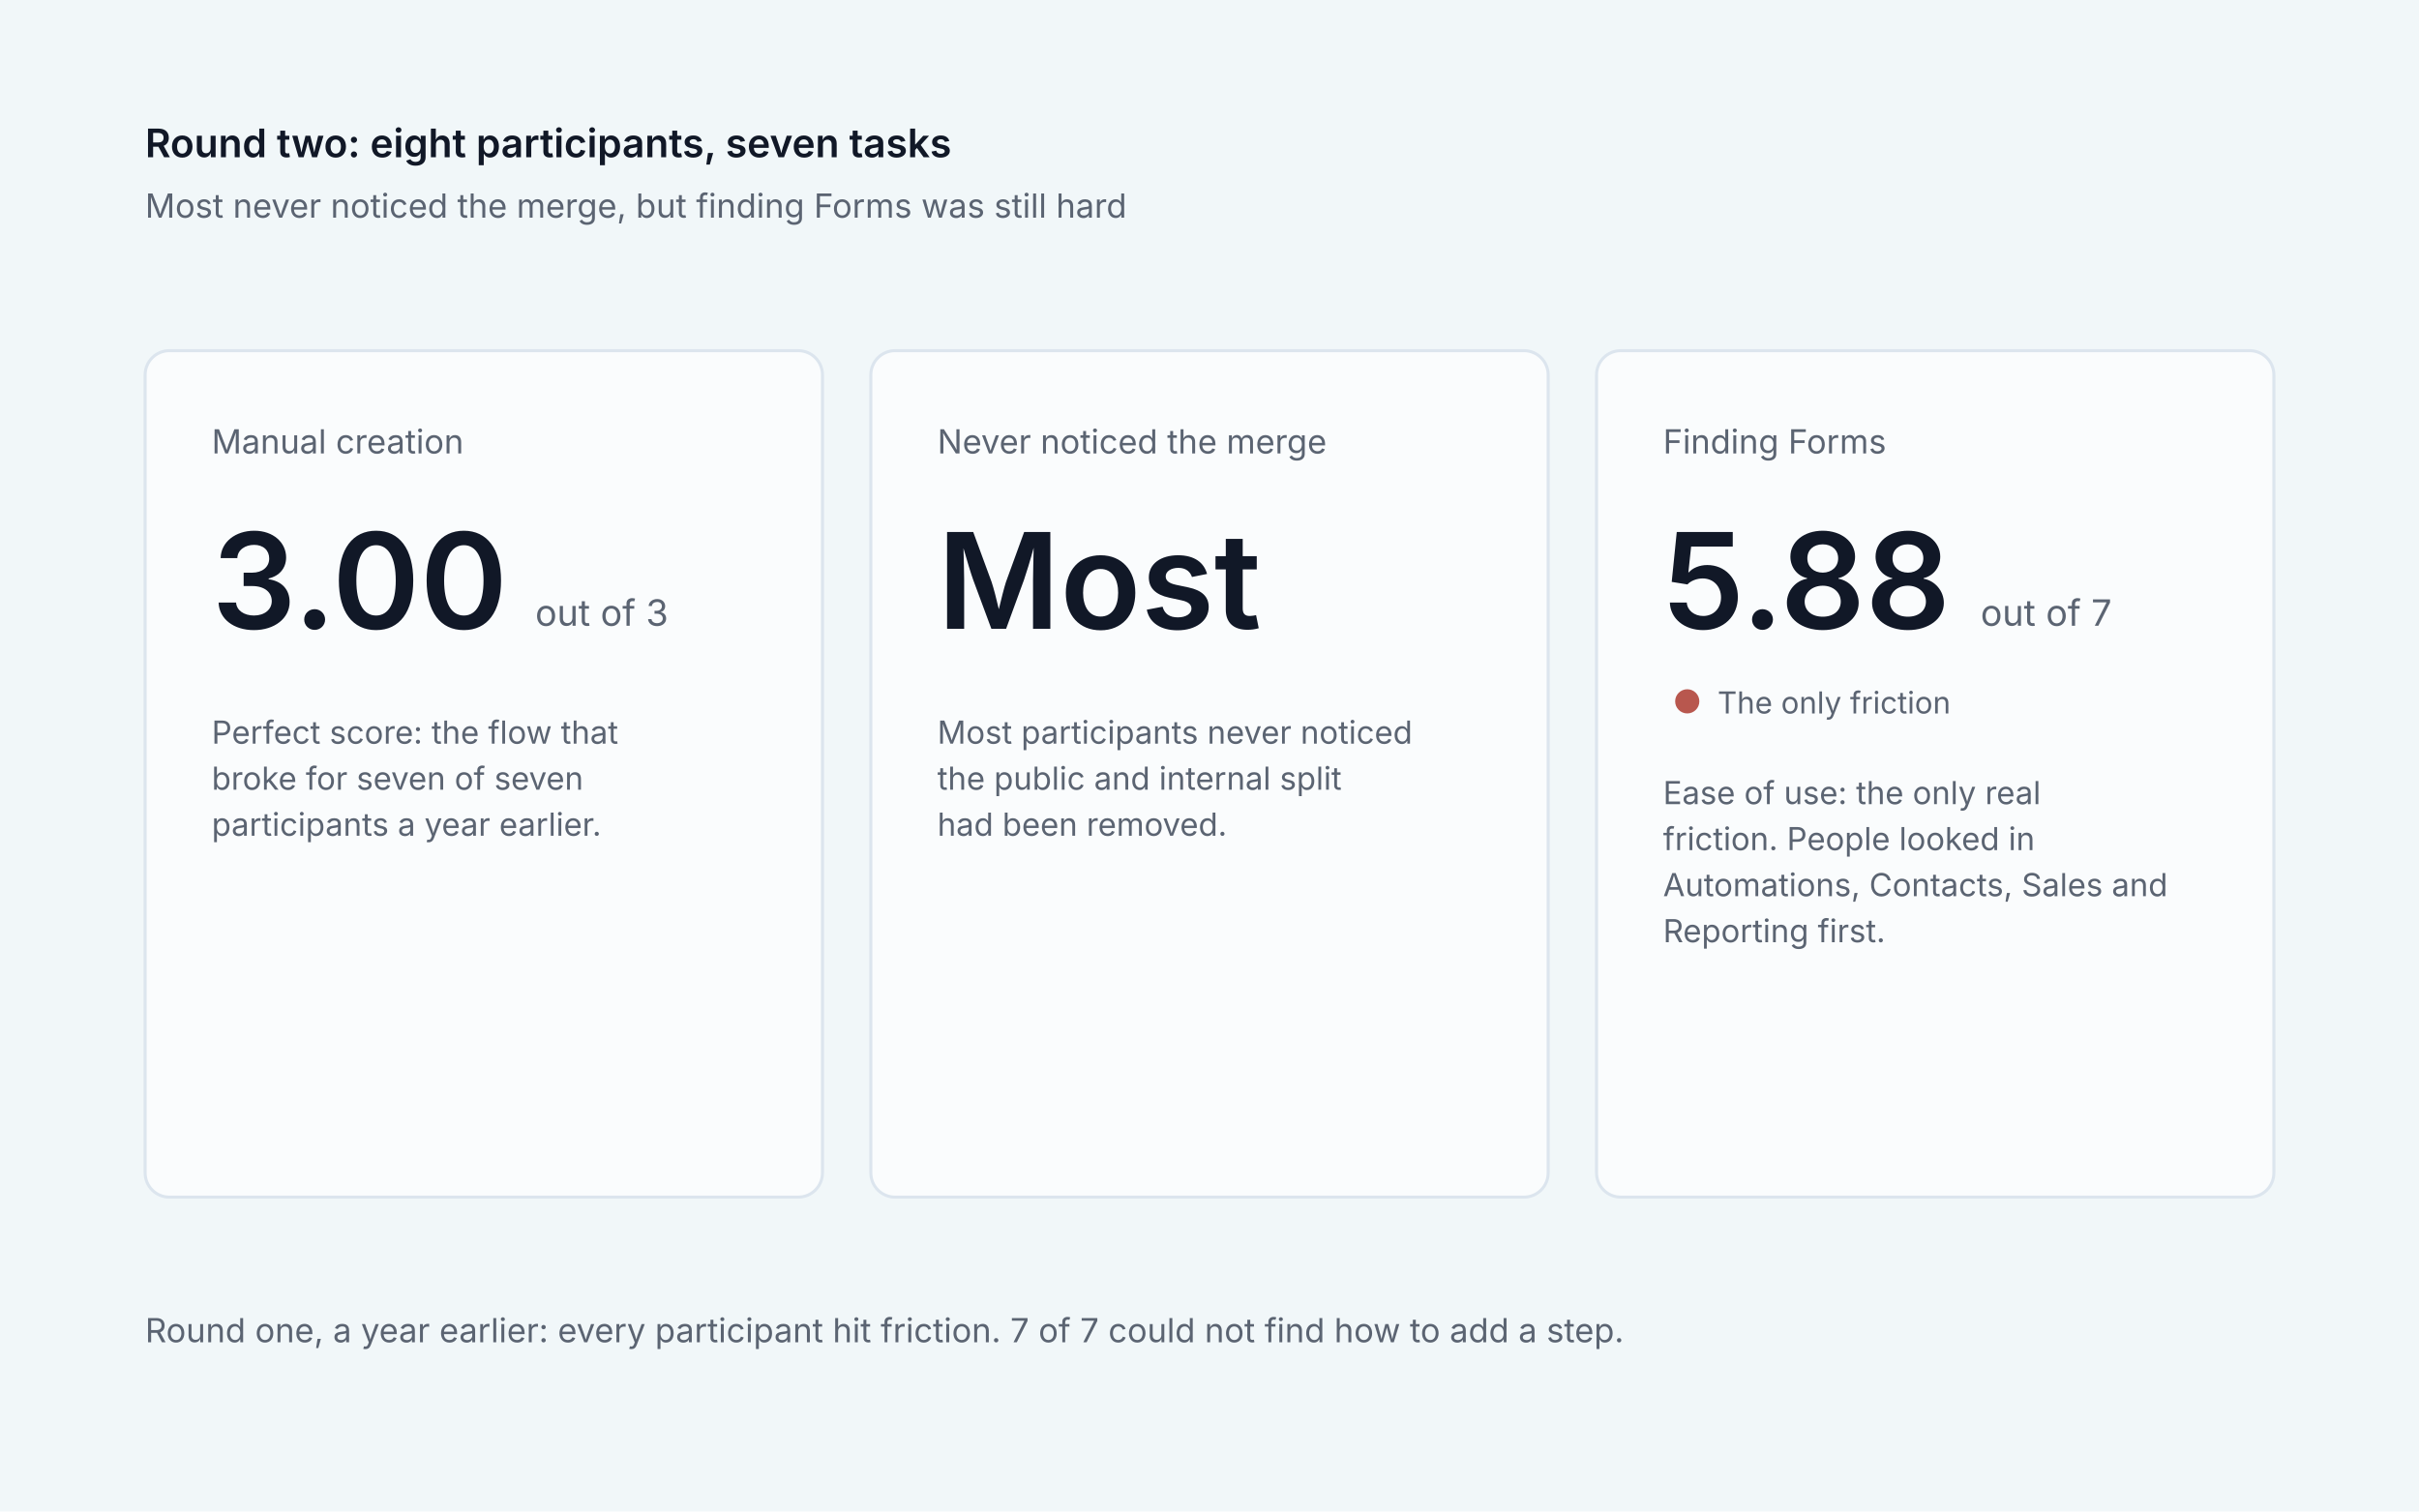
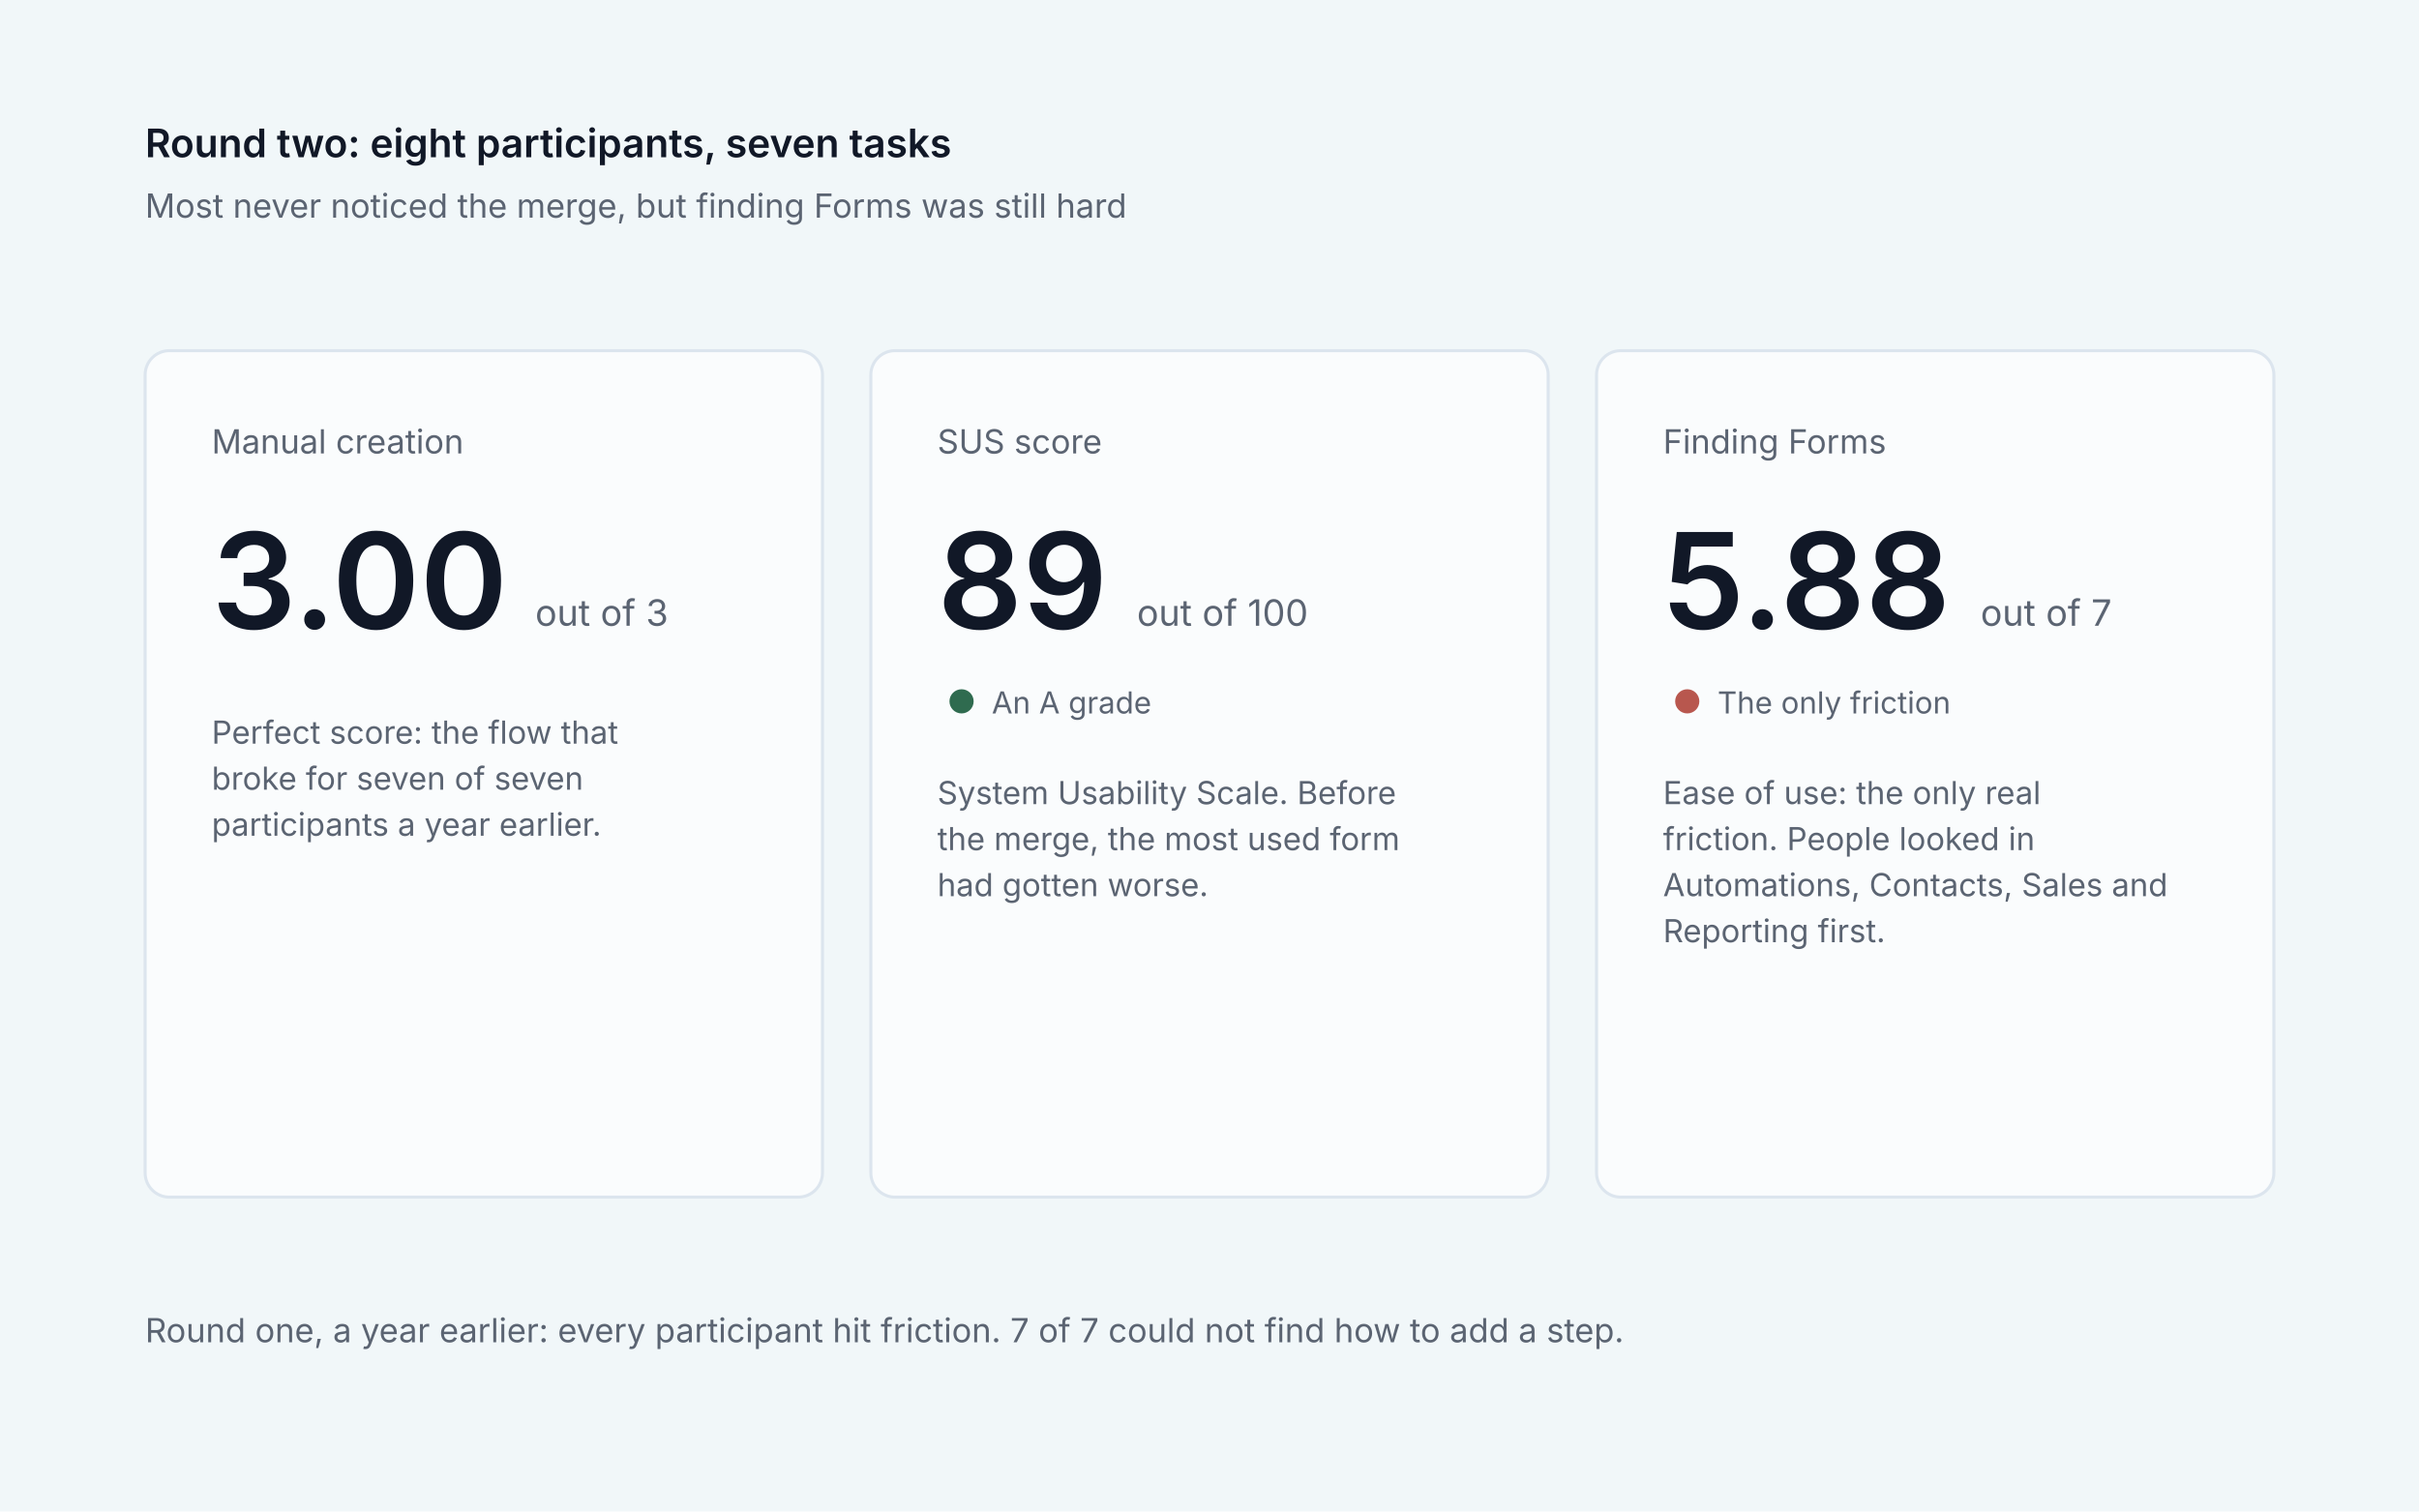
- <svg xmlns="http://www.w3.org/2000/svg" viewBox="0 0 800 500" width="800" height="500" role="img" aria-label="Three stat tiles from the second usability round: manual creation scored a perfect 3.00 out of 3. Most participants never noticed the merge. Finding Forms scored 5.88 out of 7 on ease of use, the only friction" font-family="Inter, Helvetica, Arial, sans-serif">
+ <svg xmlns="http://www.w3.org/2000/svg" viewBox="0 0 800 500" width="800" height="500" role="img" aria-label="Three stat tiles from the second usability round: manual creation scored a perfect 3.00 out of 3. The SUS score reached 89 out of 100, an A grade. Finding Forms scored 5.88 out of 7 on ease of use, the only friction" font-family="Inter, Helvetica, Arial, sans-serif">
  <rect width="800" height="500" fill="#F1F7F9" />
  <text x="48" y="52" font-size="13" fill="#111827" text-anchor="start" font-weight="600">Round two: eight participants, seven tasks</text>
  <text x="48" y="72" font-size="11" fill="#5B6472" text-anchor="start">Most never noticed the merge, but finding Forms was still hard</text>
  <rect x="48" y="116" width="224" height="280" rx="8" fill="#FAFCFD" stroke="#DCE5EE" stroke-width="1" />
  <text x="70" y="150" font-size="11" fill="#5B6472" text-anchor="start">Manual creation</text>
  <text x="70" y="208" font-size="44" fill="#111827" text-anchor="start" font-weight="600">3.00</text>
  <text x="177" y="207" font-size="12" fill="#5B6472" text-anchor="start">out of 3</text>
  <text x="70" y="246.0" font-size="10.5" fill="#5B6472" text-anchor="start">Perfect score: the flow that</text>
  <text x="70" y="261.225" font-size="10.5" fill="#5B6472" text-anchor="start">broke for seven of seven</text>
  <text x="70" y="276.45" font-size="10.5" fill="#5B6472" text-anchor="start">participants a year earlier.</text>
  <rect x="288" y="116" width="224" height="280" rx="8" fill="#FAFCFD" stroke="#DCE5EE" stroke-width="1" />
-   <text x="310" y="150" font-size="11" fill="#5B6472" text-anchor="start">Never noticed the merge</text>
-   <text x="310" y="208" font-size="44" fill="#111827" text-anchor="start" font-weight="600">Most</text>
-   <text x="310" y="246.0" font-size="10.5" fill="#5B6472" text-anchor="start">Most participants never noticed</text>
-   <text x="310" y="261.225" font-size="10.5" fill="#5B6472" text-anchor="start">the public and internal split</text>
-   <text x="310" y="276.45" font-size="10.5" fill="#5B6472" text-anchor="start">had been removed.</text>
+   <text x="310" y="150" font-size="11" fill="#5B6472" text-anchor="start">SUS score</text>
+   <text x="310" y="208" font-size="44" fill="#111827" text-anchor="start" font-weight="600">89</text>
+   <text x="376" y="207" font-size="12" fill="#5B6472" text-anchor="start">out of 100</text>
+   <circle cx="318" cy="232" r="4" fill="#2f6b4f" />
+   <text x="328" y="236" font-size="10" fill="#5B6472" text-anchor="start">An A grade</text>
+   <text x="310" y="266.0" font-size="10.5" fill="#5B6472" text-anchor="start">System Usability Scale. Before</text>
+   <text x="310" y="281.225" font-size="10.5" fill="#5B6472" text-anchor="start">the merge, the most used form</text>
+   <text x="310" y="296.45" font-size="10.5" fill="#5B6472" text-anchor="start">had gotten worse.</text>
  <rect x="528" y="116" width="224" height="280" rx="8" fill="#FAFCFD" stroke="#DCE5EE" stroke-width="1" />
  <text x="550" y="150" font-size="11" fill="#5B6472" text-anchor="start">Finding Forms</text>
  <text x="550" y="208" font-size="44" fill="#111827" text-anchor="start" font-weight="600">5.88</text>
  <text x="655" y="207" font-size="12" fill="#5B6472" text-anchor="start">out of 7</text>
  <circle cx="558" cy="232" r="4" fill="#b8574e" />
  <text x="568" y="236" font-size="10" fill="#5B6472" text-anchor="start">The only friction</text>
  <text x="550" y="266.0" font-size="10.5" fill="#5B6472" text-anchor="start">Ease of use: the only real</text>
  <text x="550" y="281.225" font-size="10.5" fill="#5B6472" text-anchor="start">friction. People looked in</text>
  <text x="550" y="296.45" font-size="10.5" fill="#5B6472" text-anchor="start">Automations, Contacts, Sales and</text>
  <text x="550" y="311.675" font-size="10.5" fill="#5B6472" text-anchor="start">Reporting first.</text>
  <text x="48" y="444" font-size="11" fill="#5B6472" text-anchor="start">Round one, a year earlier: every participant hit friction. 7 of 7 could not find how to add a step.</text>
</svg>
